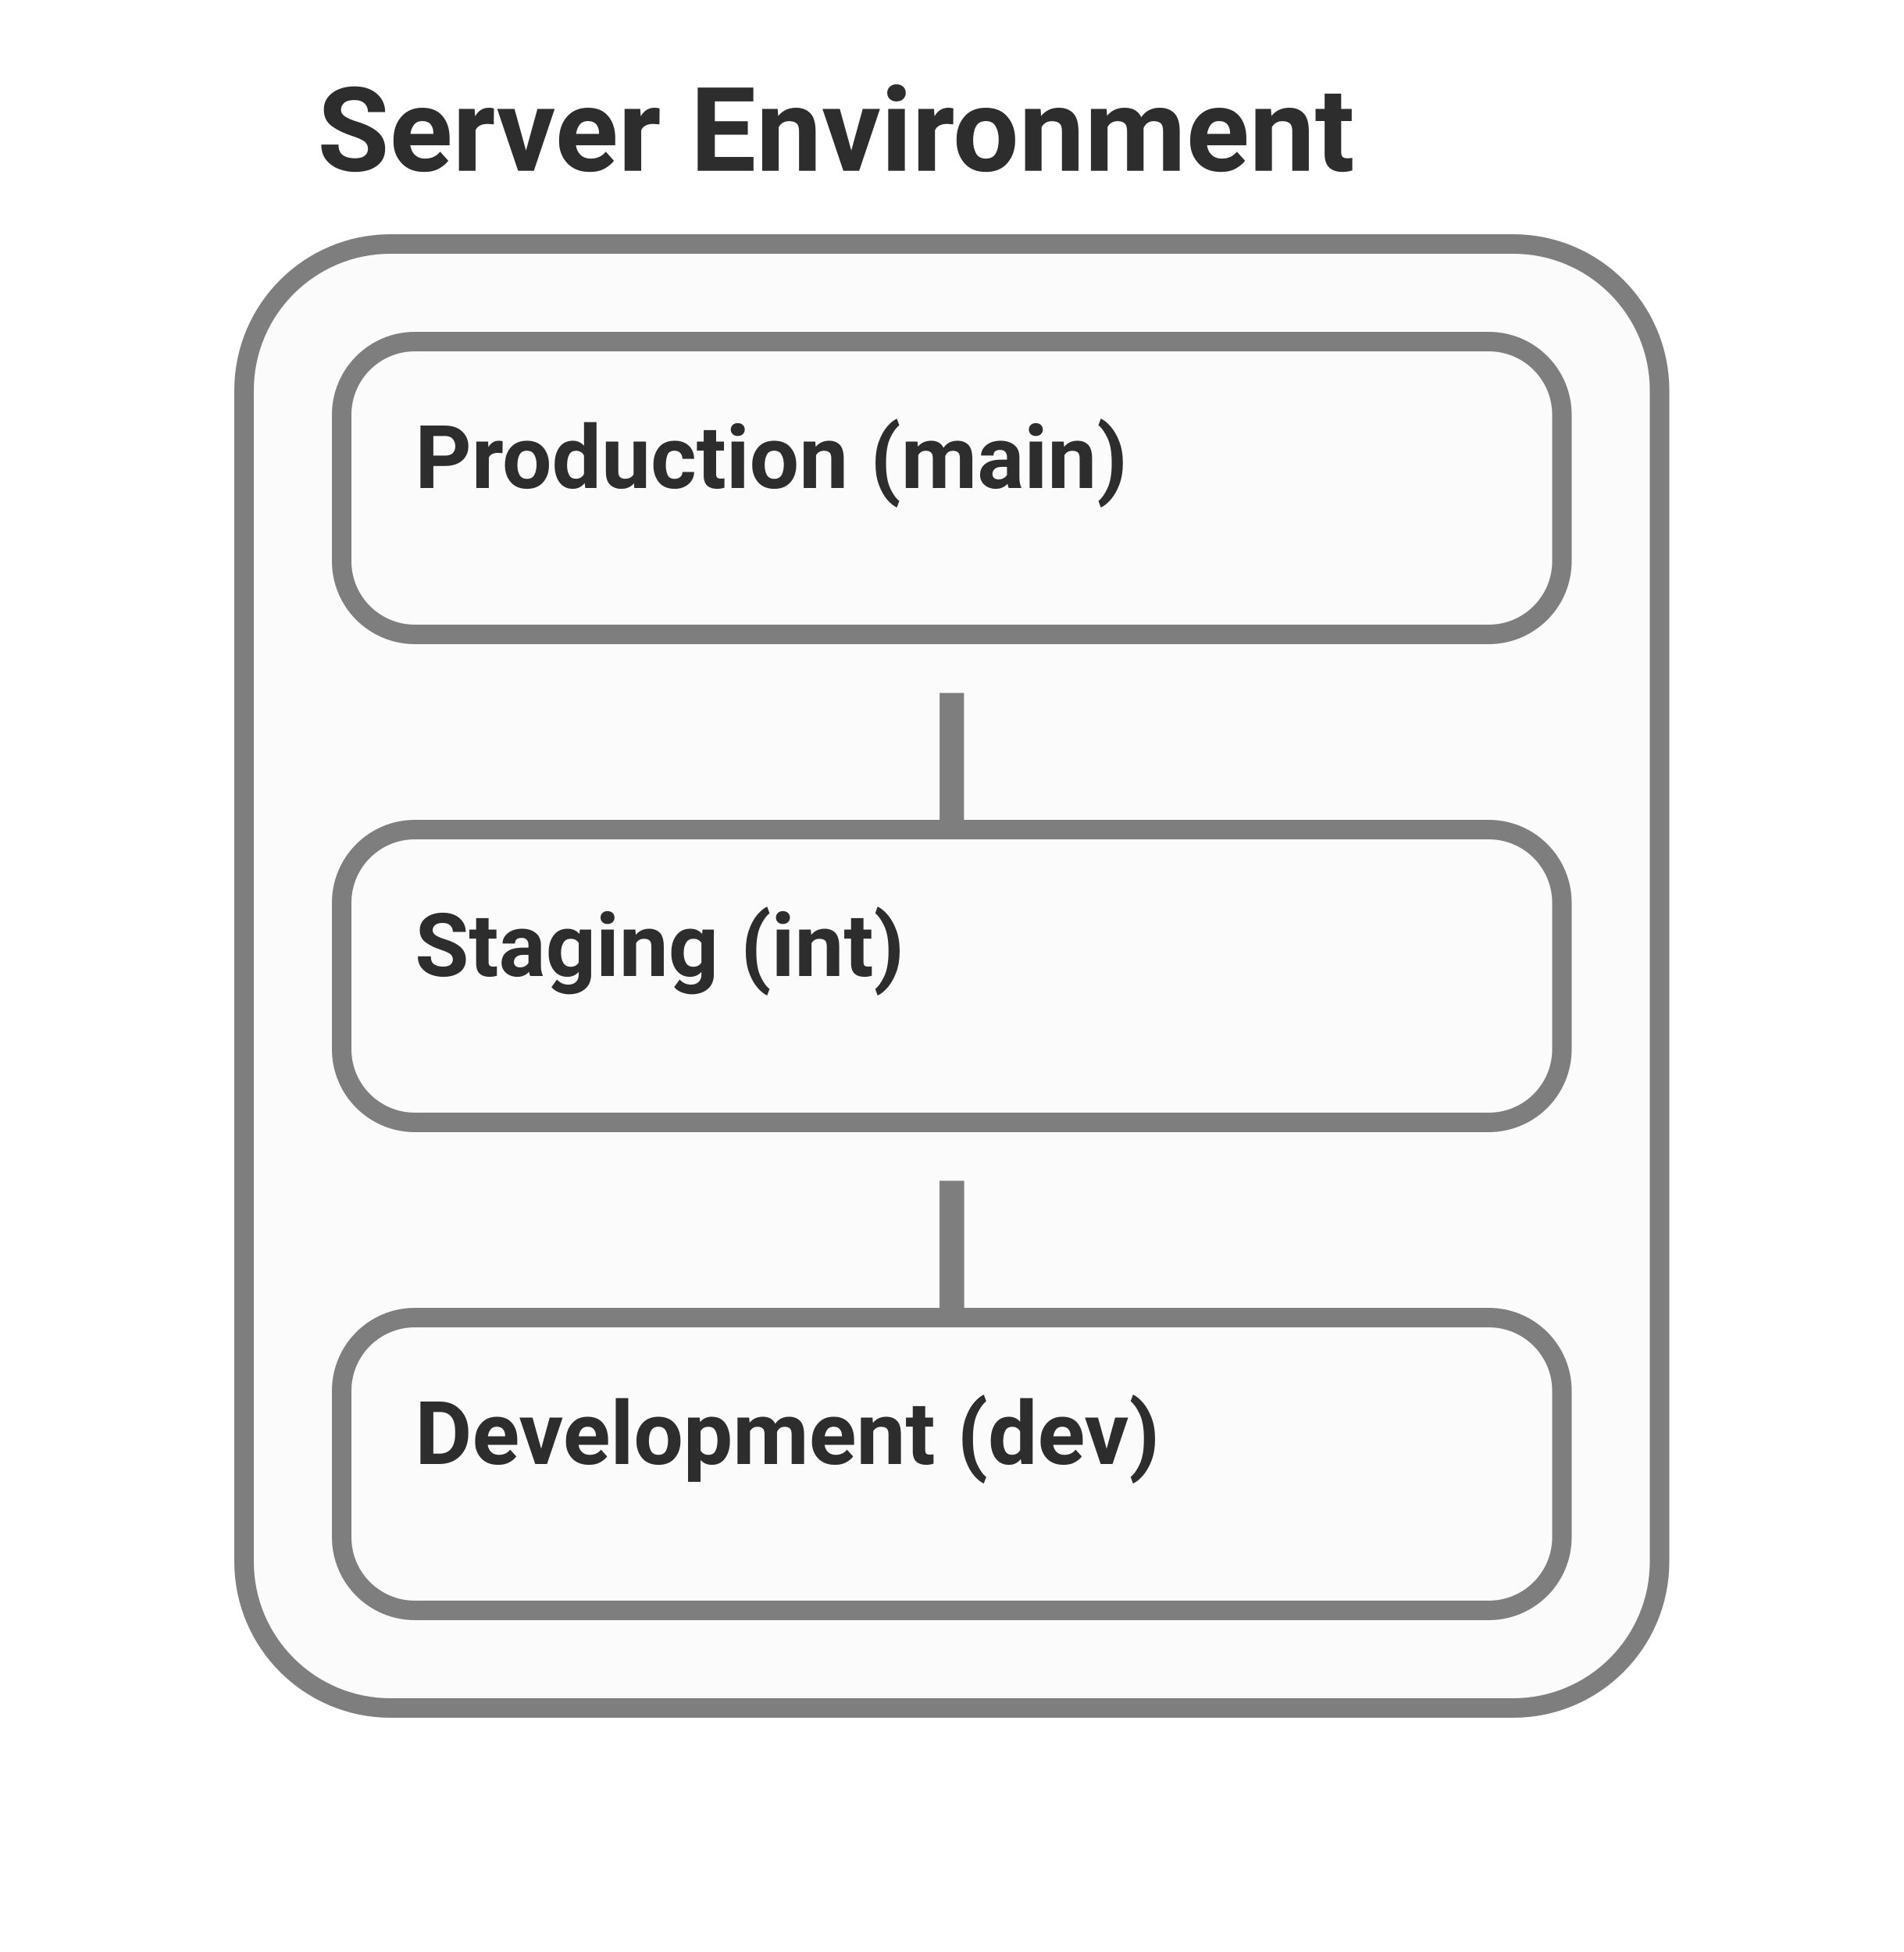
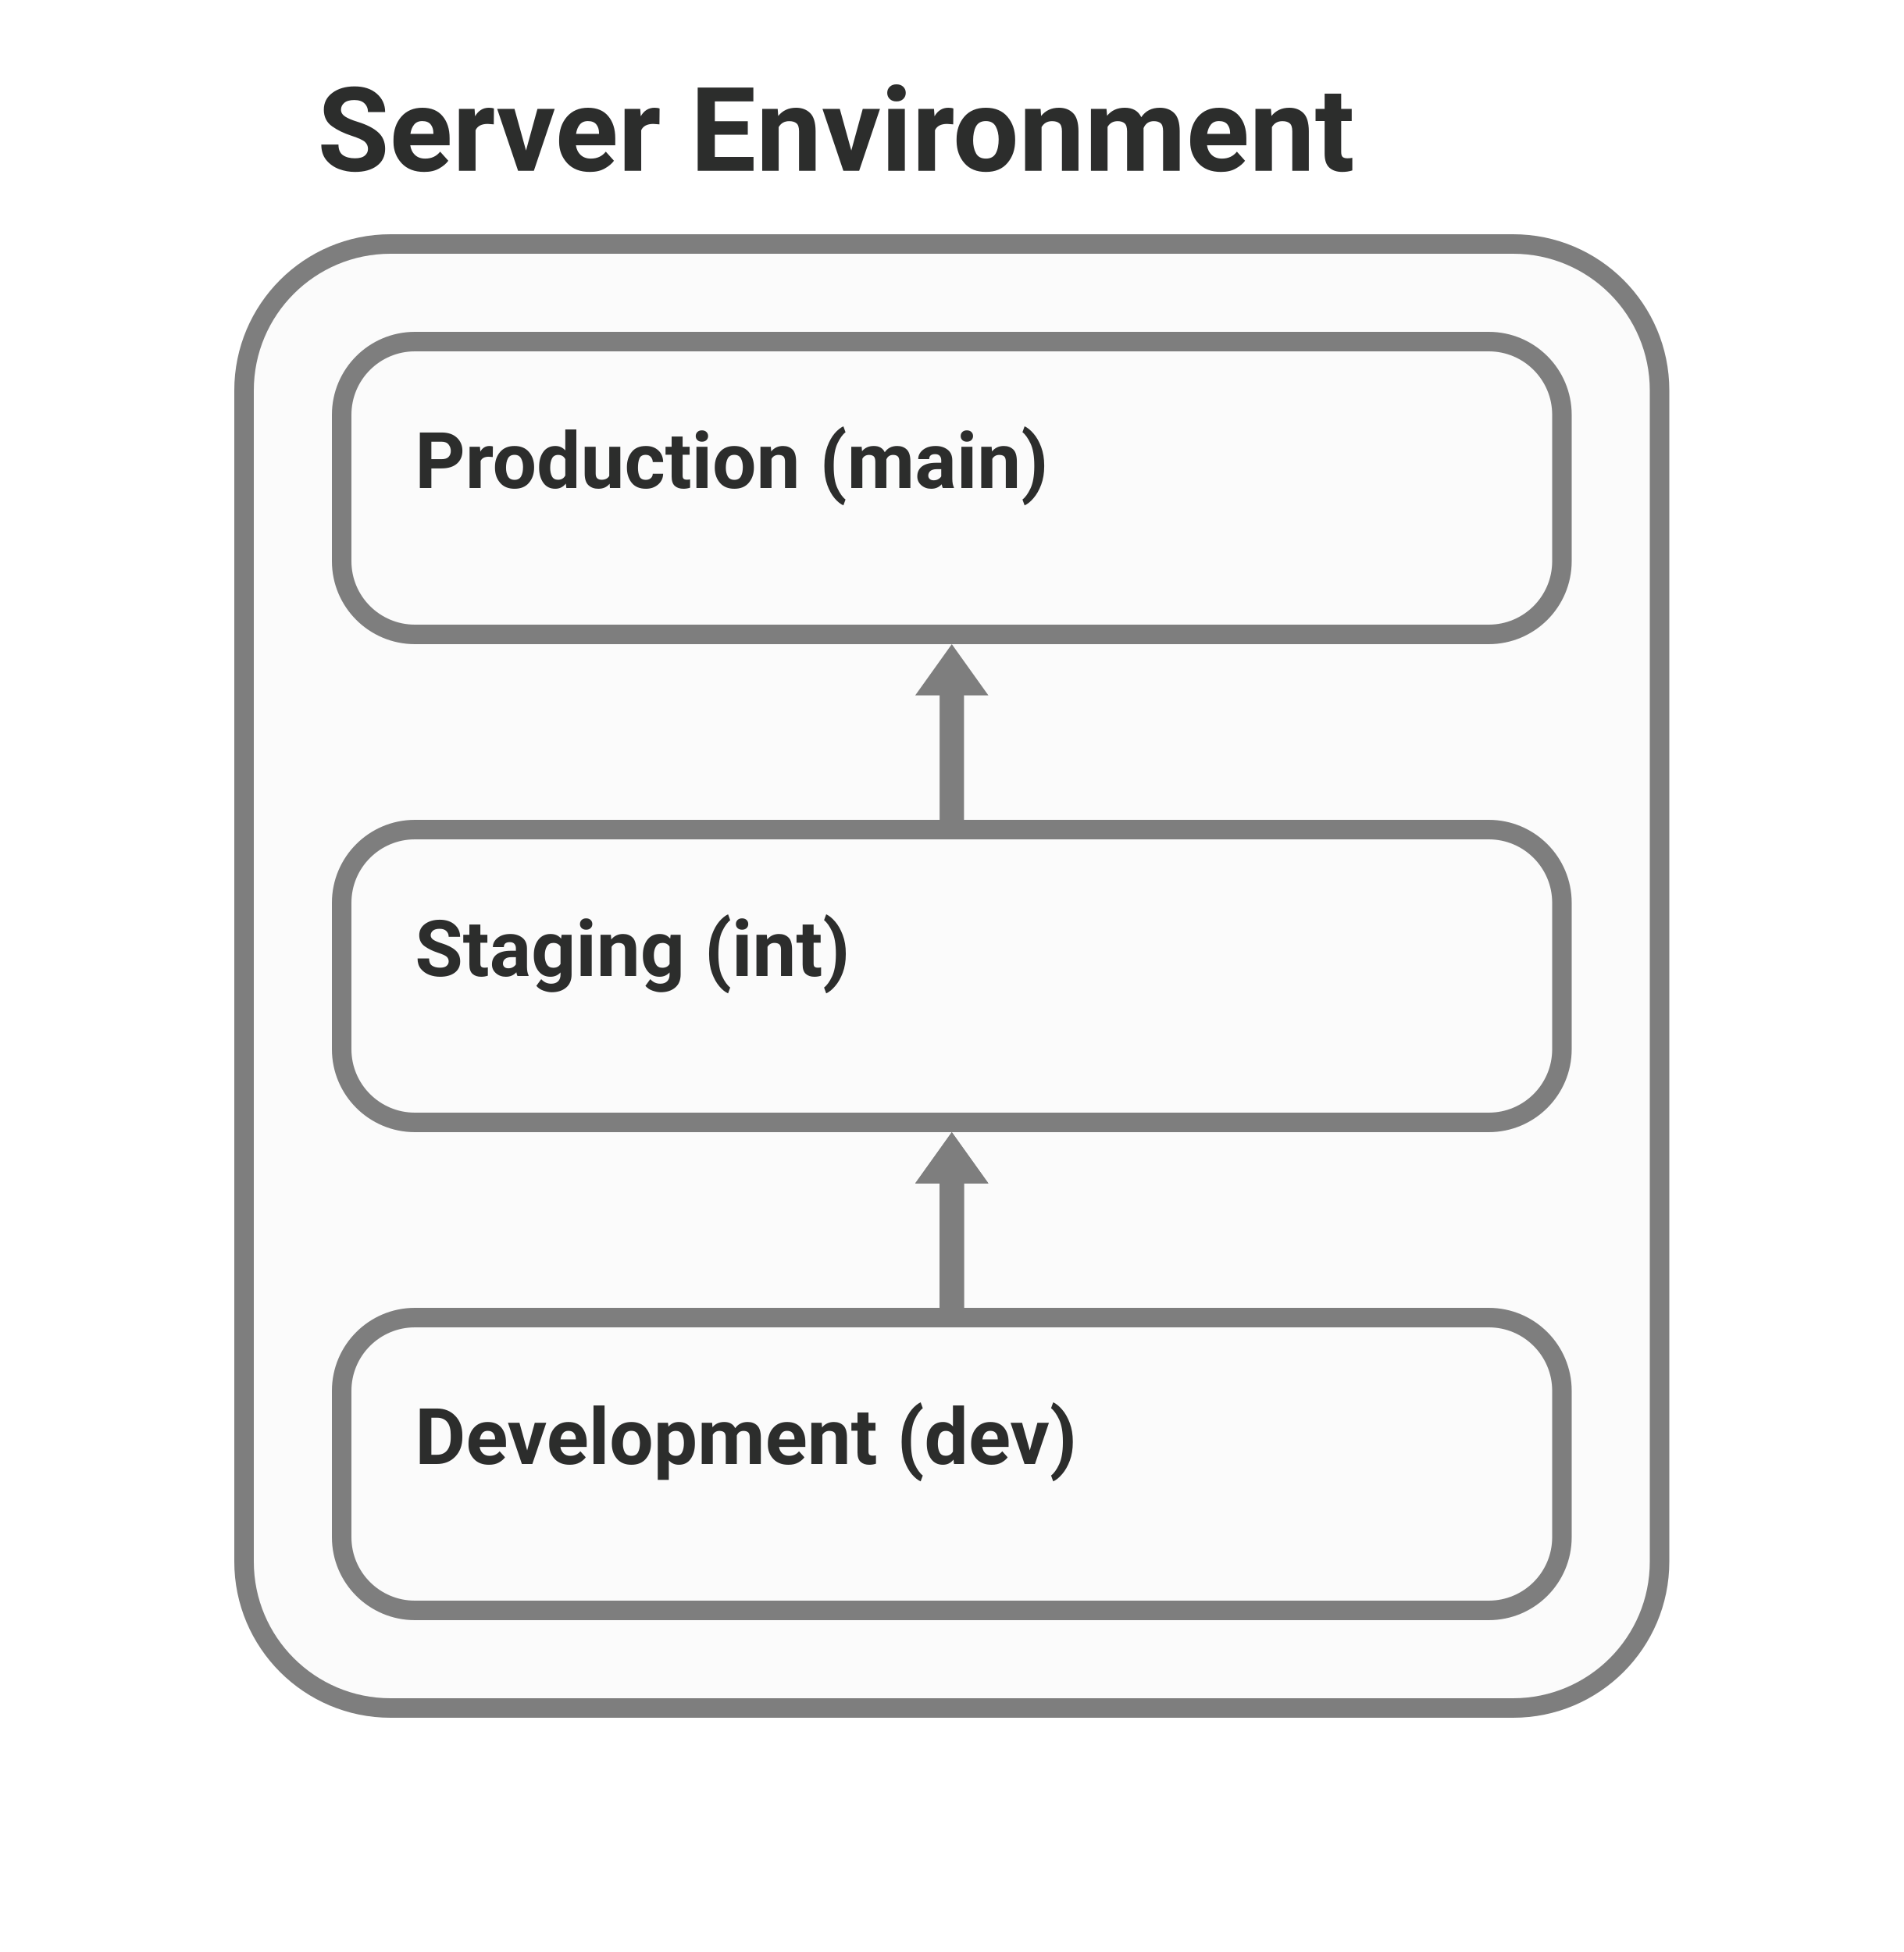
<svg xmlns="http://www.w3.org/2000/svg" viewBox="-230 -310 390 400">
  <rect x="-180" y="-260" width="290" height="300" rx="30" stroke="#7e7e7e" stroke-width="4" fill="#fbfbfb" />
  <text x="-165" y="-275" font-family="Roboto, Oxygen, Ubuntu, Cantarell, sans-serif" font-size="24" font-weight="bold" fill="#2c2d2c">Server Environment</text>
-   <marker id="triangle-#7e7e7e" viewBox="0 0 10 10" refX="1" refY="5" fill="#7e7e7e" markerUnits="strokeWidth" markerWidth="3" markerHeight="3" orient="auto">
+   <marker id="arrow-end-ee100a4f2eb8a355" viewBox="0 0 10 10" refX="1" refY="5" fill="#7e7e7e" markerUnits="strokeWidth" markerWidth="3" markerHeight="3" orient="auto">
    <path d="M 0 0 L 7 5 L 0 10 z" />
  </marker>
-   <line x1="-35" y1="-41" x2="-35" y2="-68" stroke="#7e7e7e" stroke-width="5" marker-end="url(#triangle-#7e7e7e)" />
-   <marker id="triangle-#7e7e7e" viewBox="0 0 10 10" refX="1" refY="5" fill="#7e7e7e" markerUnits="strokeWidth" markerWidth="3" markerHeight="3" orient="auto">
+   <marker id="arrow-start-ee100a4f2eb8a355" viewBox="-10 -10 10 10" refX="-1" refY="-5" fill="#7e7e7e" markerUnits="strokeWidth" markerWidth="3" markerHeight="3" orient="auto">
+     <path d="M 0 0 L -7 -5 L -0 -10 z" />
+   </marker>
+   <line x1="-35" y1="-41" x2="-35" y2="-69" stroke="#7e7e7e" stroke-width="5" marker-end="url(#arrow-end-ee100a4f2eb8a355)" />
+   <marker id="arrow-end-075d76caf3328551" viewBox="0 0 10 10" refX="1" refY="5" fill="#7e7e7e" markerUnits="strokeWidth" markerWidth="3" markerHeight="3" orient="auto">
    <path d="M 0 0 L 7 5 L 0 10 z" />
  </marker>
-   <line x1="-35" y1="-41" x2="-35" y2="-68" stroke="#7e7e7e" stroke-width="5" marker-end="url(#triangle-#7e7e7e)" />
-   <marker id="triangle-#7e7e7e" viewBox="0 0 10 10" refX="1" refY="5" fill="#7e7e7e" markerUnits="strokeWidth" markerWidth="3" markerHeight="3" orient="auto">
+   <marker id="arrow-start-075d76caf3328551" viewBox="-10 -10 10 10" refX="-1" refY="-5" fill="#7e7e7e" markerUnits="strokeWidth" markerWidth="3" markerHeight="3" orient="auto">
+     <path d="M 0 0 L -7 -5 L -0 -10 z" />
+   </marker>
+   <line x1="-35" y1="-41" x2="-35" y2="-69" stroke="#7e7e7e" stroke-width="5" marker-end="url(#arrow-end-075d76caf3328551)" />
+   <marker id="arrow-end-0f8d3bca95afe73f" viewBox="0 0 10 10" refX="1" refY="5" fill="#7e7e7e" markerUnits="strokeWidth" markerWidth="3" markerHeight="3" orient="auto">
    <path d="M 0 0 L 7 5 L 0 10 z" />
  </marker>
-   <line x1="-35" y1="-141" x2="-35" y2="-168" stroke="#7e7e7e" stroke-width="5" marker-end="url(#triangle-#7e7e7e)" />
+   <marker id="arrow-start-0f8d3bca95afe73f" viewBox="-10 -10 10 10" refX="-1" refY="-5" fill="#7e7e7e" markerUnits="strokeWidth" markerWidth="3" markerHeight="3" orient="auto">
+     <path d="M 0 0 L -7 -5 L -0 -10 z" />
+   </marker>
+   <line x1="-35" y1="-141" x2="-35" y2="-169" stroke="#7e7e7e" stroke-width="5" marker-end="url(#arrow-end-0f8d3bca95afe73f)" />
  <rect x="-160" y="-240" width="250" height="60" rx="15" stroke="#7e7e7e" stroke-width="4" fill="none" />
-   <text x="-145" y="-210" font-family="Roboto, Oxygen, Ubuntu, Cantarell, sans-serif" font-size="18" font-weight="bold" fill="#2c2d2c">Production (main)</text>
+   <text x="-145" y="-210" font-family="Roboto, Oxygen, Ubuntu, Cantarell, sans-serif" font-size="16" font-weight="bold" fill="#2c2d2c">Production (main)</text>
  <rect x="-160" y="-140" width="250" height="60" rx="15" stroke="#7e7e7e" stroke-width="4" fill="none" />
-   <text x="-145" y="-110" font-family="Roboto, Oxygen, Ubuntu, Cantarell, sans-serif" font-size="18" font-weight="bold" fill="#2c2d2c">Staging (int)</text>
+   <text x="-145" y="-110" font-family="Roboto, Oxygen, Ubuntu, Cantarell, sans-serif" font-size="16" font-weight="bold" fill="#2c2d2c">Staging (int)</text>
  <rect x="-160" y="-40" width="250" height="60" rx="15" stroke="#7e7e7e" stroke-width="4" fill="none" />
-   <text x="-145" y="-10" font-family="Roboto, Oxygen, Ubuntu, Cantarell, sans-serif" font-size="18" font-weight="bold" fill="#2c2d2c">Development (dev)</text>
+   <text x="-145" y="-10" font-family="Roboto, Oxygen, Ubuntu, Cantarell, sans-serif" font-size="16" font-weight="bold" fill="#2c2d2c">Development (dev)</text>
</svg>
